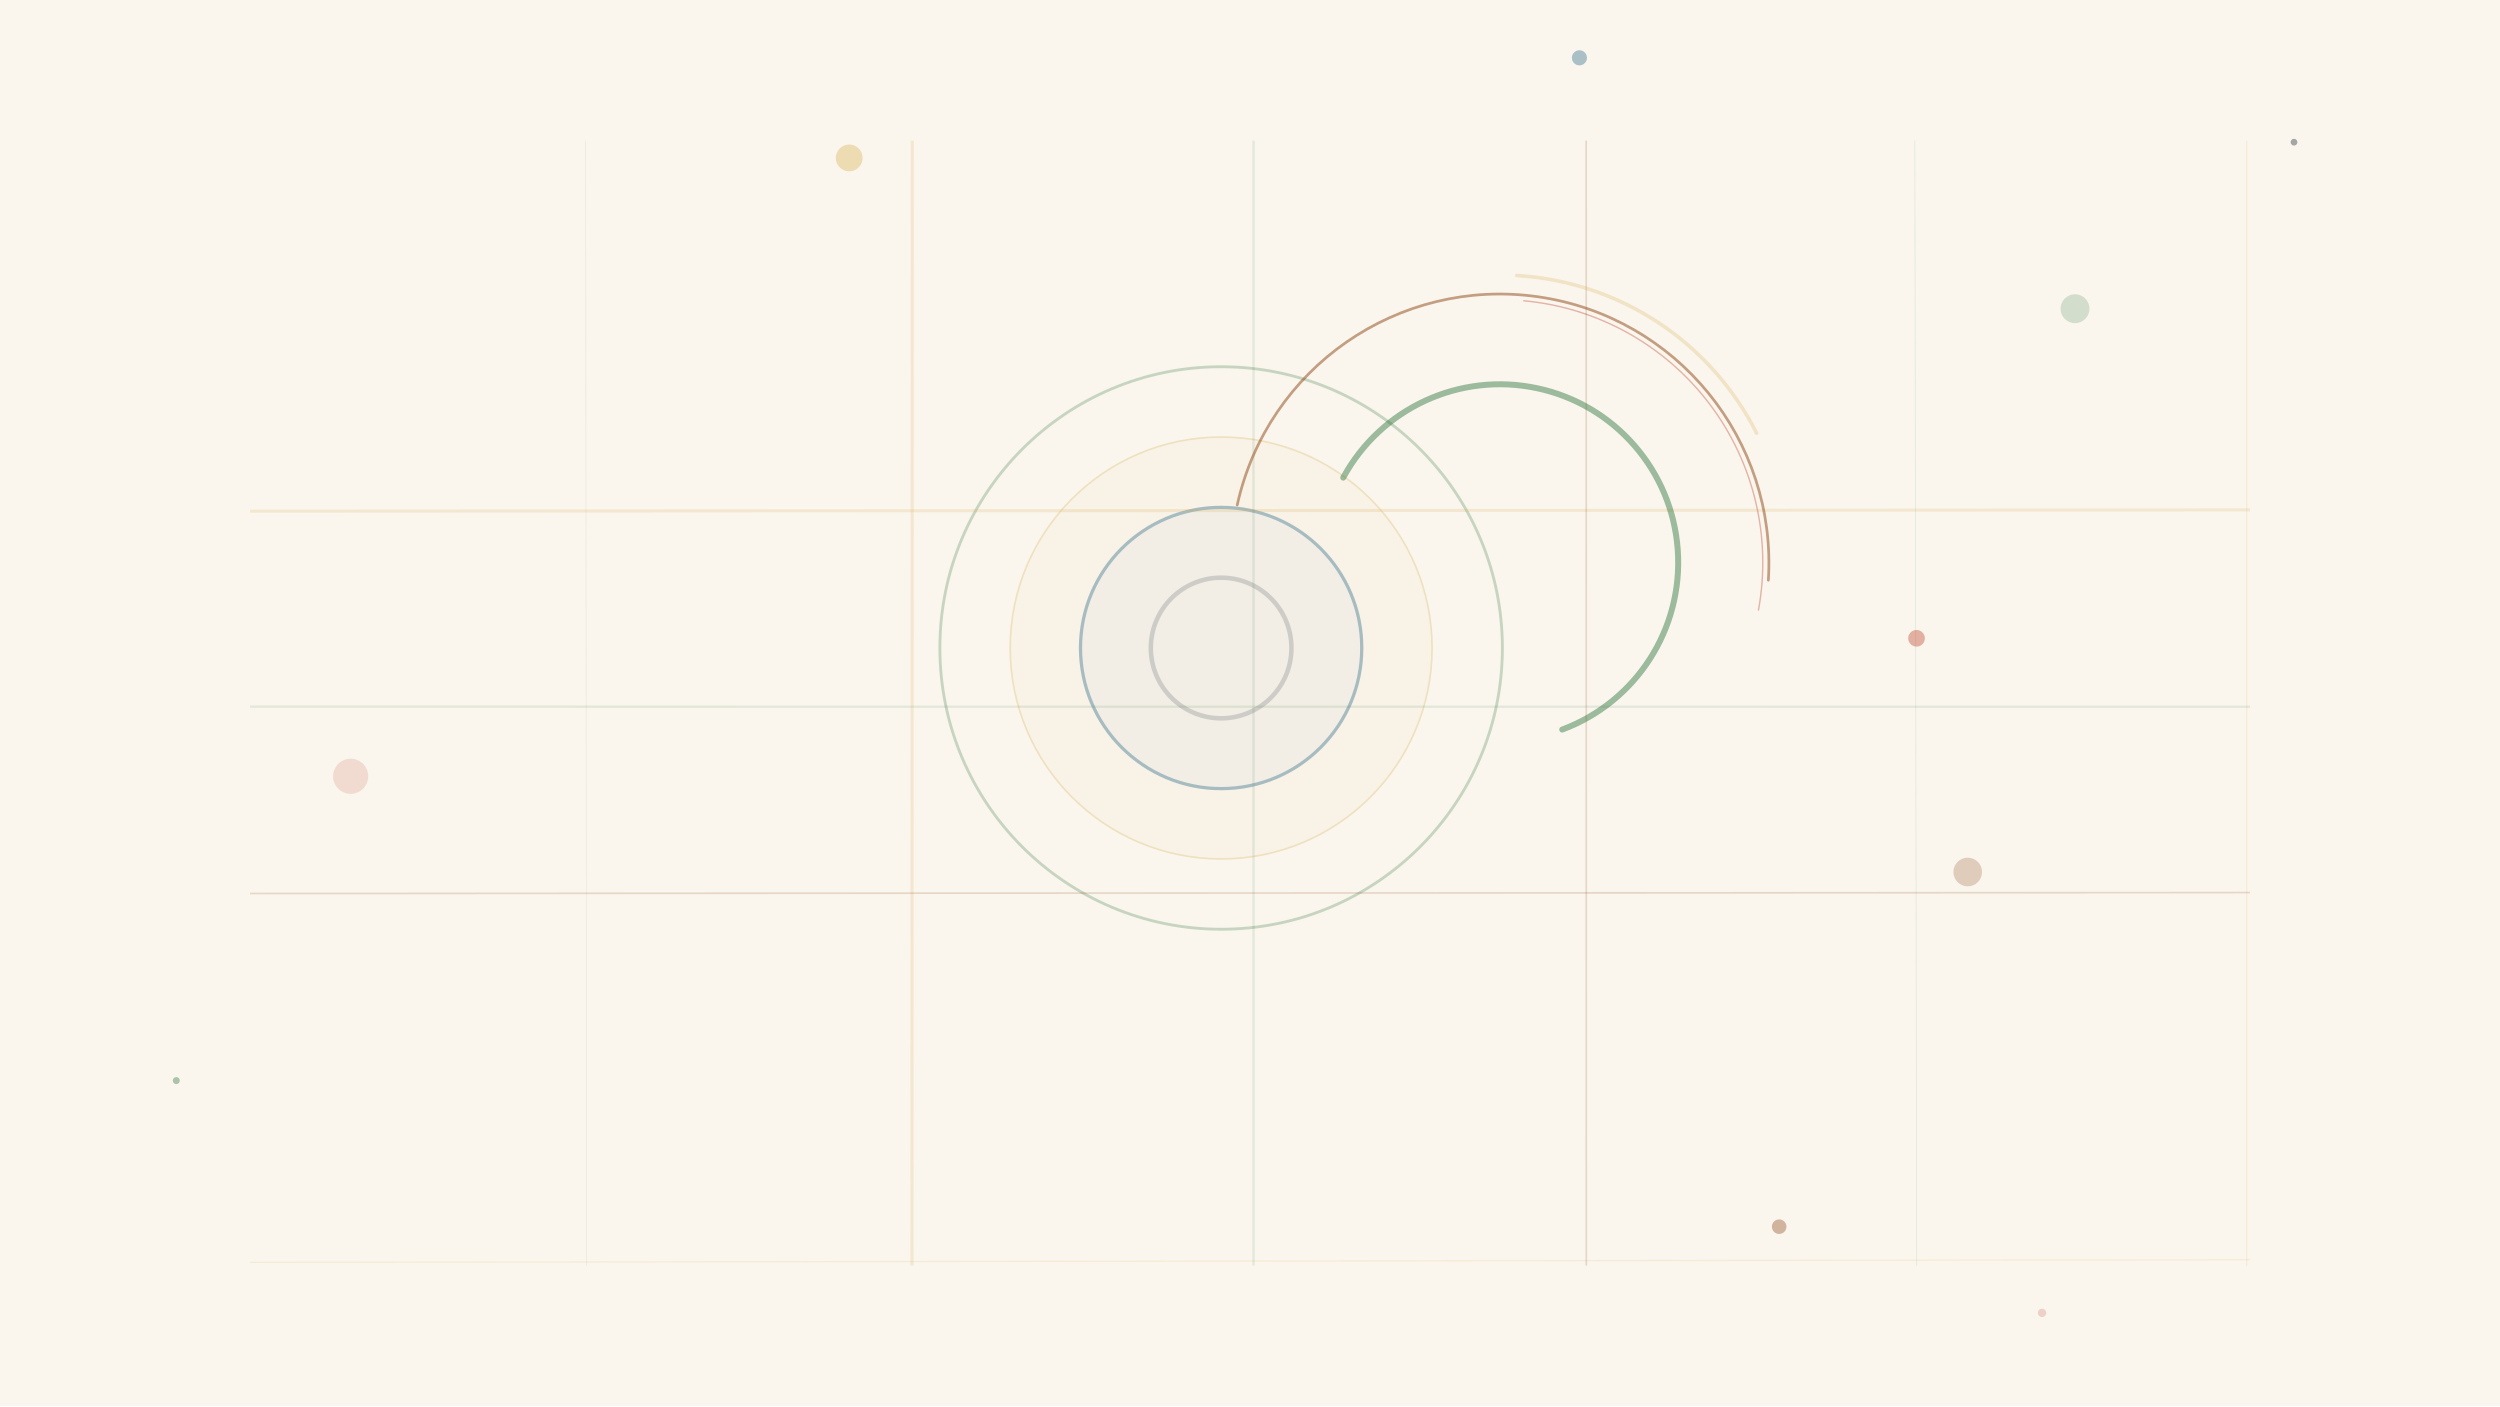
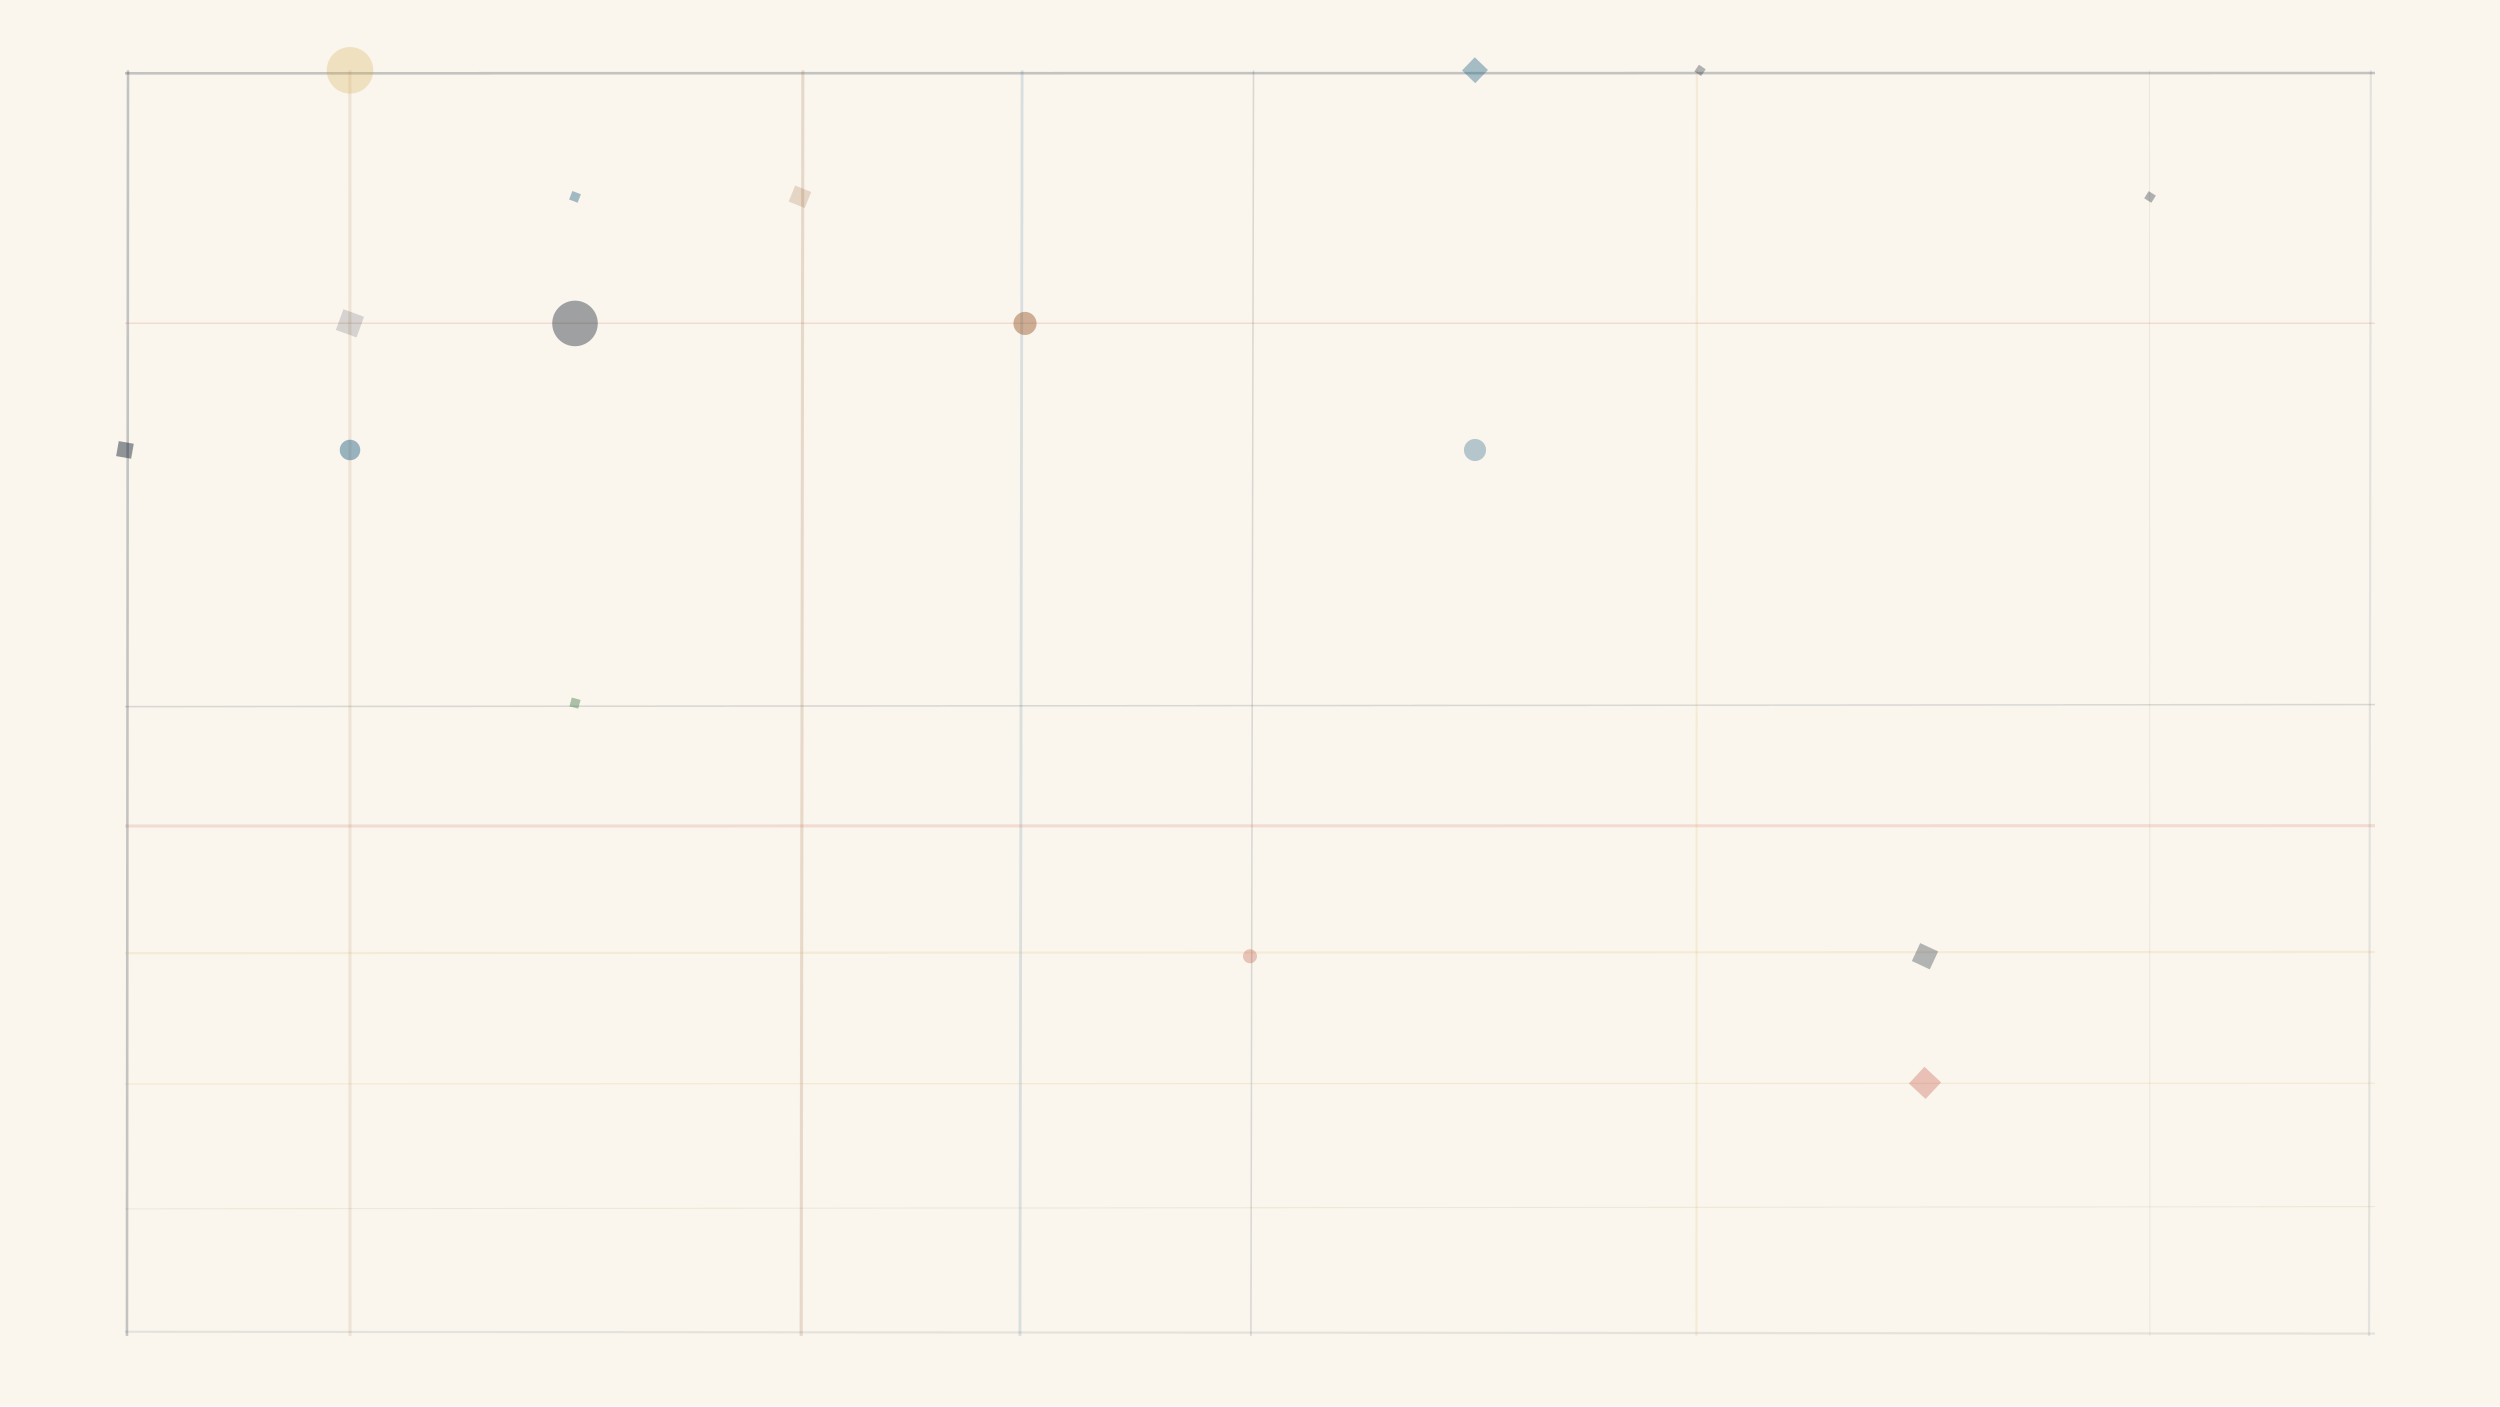
<svg xmlns="http://www.w3.org/2000/svg" viewBox="0 0 1920 1080" width="1920" height="1080">
  <rect width="1920" height="1080" fill="#FAF6EE" />
-   <circle cx="937.831" cy="497.662" r="216.0" fill="none" fill-opacity="0.00" stroke="#2B7038" stroke-width="2.2" opacity="0.25" />
-   <circle cx="937.831" cy="497.662" r="162.0" fill="#D4A843" fill-opacity="0.15" stroke="#D4A843" stroke-width="1.3" opacity="0.28" />
-   <circle cx="937.831" cy="497.662" r="108.0" fill="#1B5E80" fill-opacity="0.07" stroke="#1B5E80" stroke-width="2.5" opacity="0.37" />
-   <circle cx="937.831" cy="497.662" r="54.0" fill="none" fill-opacity="0.00" stroke="#0A1628" stroke-width="3.5" opacity="0.16" />
-   <line x1="449.8" y1="108" x2="450.5" y2="972" stroke="#8B4513" stroke-width="0.5" opacity="0.11" />
-   <line x1="192" y1="392.6" x2="1728" y2="391.6" stroke="#D4A843" stroke-width="2.4" opacity="0.18" />
-   <line x1="700.6" y1="108" x2="700.4" y2="972" stroke="#D4A843" stroke-width="2.4" opacity="0.18" />
-   <line x1="192" y1="542.7" x2="1728" y2="542.8" stroke="#2B7038" stroke-width="1.8" opacity="0.11" />
-   <line x1="962.7" y1="108" x2="962.7" y2="972" stroke="#2B7038" stroke-width="1.8" opacity="0.11" />
-   <line x1="192" y1="686.2" x2="1728" y2="685.5" stroke="#8B4513" stroke-width="1.3" opacity="0.18" />
-   <line x1="1218.2" y1="108" x2="1218.3" y2="972" stroke="#8B4513" stroke-width="1.3" opacity="0.18" />
-   <line x1="1470.6" y1="108" x2="1472.0" y2="972" stroke="#2B7038" stroke-width="0.6" opacity="0.12" />
-   <line x1="192" y1="969.5" x2="1728" y2="967.5" stroke="#D4A843" stroke-width="1.0" opacity="0.15" />
-   <line x1="1725.5" y1="108" x2="1725.5" y2="972" stroke="#D4A843" stroke-width="1.0" opacity="0.15" />
-   <path d="M 1164.8 211.6 A 220.7 220.7 0 0 1 1349.1 332.7" fill="none" stroke="#D4A843" stroke-width="2.8" opacity="0.24" stroke-linecap="round" />
-   <path d="M 950.2 387.8 A 206.6 206.6 0 0 1 1358.1 445.6" fill="none" stroke="#8B4513" stroke-width="2.1" opacity="0.50" stroke-linecap="round" />
-   <path d="M 1170.3 231.0 A 201.9 201.9 0 0 1 1350.5 468.5" fill="none" stroke="#B7311A" stroke-width="1.1" opacity="0.34" stroke-linecap="round" />
-   <path d="M 1031.6 366.8 A 136.9 136.9 0 1 1 1199.8 560.3" fill="none" stroke="#2B7038" stroke-width="4.6" opacity="0.45" stroke-linecap="round" />
-   <circle cx="1593.6" cy="237.1" r="11.1" fill="#2B7038" opacity="0.19" />
-   <circle cx="135.4" cy="829.9" r="2.7" fill="#2B7038" opacity="0.38" />
-   <circle cx="1471.9" cy="490.2" r="6.4" fill="#B7311A" opacity="0.36" />
-   <circle cx="652.2" cy="121.3" r="10.3" fill="#D4A843" opacity="0.35" />
-   <circle cx="1568.3" cy="1008.3" r="3.2" fill="#B7311A" opacity="0.19" />
-   <circle cx="1511.2" cy="669.7" r="11.0" fill="#8B4513" opacity="0.24" />
-   <circle cx="1761.8" cy="109.2" r="2.6" fill="#0A1628" opacity="0.36" />
-   <circle cx="269.3" cy="596.2" r="13.5" fill="#B7311A" opacity="0.14" />
-   <circle cx="1213.0" cy="44.4" r="5.8" fill="#1B5E80" opacity="0.36" />
-   <circle cx="1366.4" cy="942.1" r="5.6" fill="#8B4513" opacity="0.37" />
+   <line x1="96" y1="56.3" x2="1824" y2="56.1" stroke="#0A1628" stroke-width="2.0" opacity="0.23" />
+   <line x1="98.3" y1="54" x2="97.5" y2="1026" stroke="#0A1628" stroke-width="2.0" opacity="0.23" />
+   <line x1="268.7" y1="54" x2="268.8" y2="1026" stroke="#8B4513" stroke-width="2.4" opacity="0.11" />
+   <line x1="96" y1="248.2" x2="1824" y2="248.2" stroke="#B7311A" stroke-width="0.8" opacity="0.19" />
+   <line x1="616.6" y1="54" x2="615.3" y2="1026" stroke="#8B4513" stroke-width="2.4" opacity="0.17" />
+   <line x1="785.0" y1="54" x2="783.3" y2="1026" stroke="#1B5E80" stroke-width="2.2" opacity="0.15" />
+   <line x1="96" y1="542.7" x2="1824" y2="541.1" stroke="#0A1628" stroke-width="1.2" opacity="0.14" />
+   <line x1="962.7" y1="54" x2="960.7" y2="1026" stroke="#0A1628" stroke-width="1.2" opacity="0.14" />
+   <line x1="96" y1="634.4" x2="1824" y2="634.1" stroke="#B7311A" stroke-width="2.4" opacity="0.13" />
+   <line x1="96" y1="732.0" x2="1824" y2="731.1" stroke="#D4A843" stroke-width="1.7" opacity="0.15" />
+   <line x1="1303.2" y1="54" x2="1302.9" y2="1026" stroke="#D4A843" stroke-width="1.7" opacity="0.15" />
+   <line x1="96" y1="832.5" x2="1824" y2="831.9" stroke="#D4A843" stroke-width="0.9" opacity="0.19" />
+   <line x1="96" y1="928.4" x2="1824" y2="926.7" stroke="#8B4513" stroke-width="0.8" opacity="0.10" />
+   <line x1="1650.8" y1="54" x2="1651.1" y2="1026" stroke="#8B4513" stroke-width="0.8" opacity="0.10" />
+   <line x1="96" y1="1022.8" x2="1824" y2="1024.2" stroke="#0A1628" stroke-width="1.7" opacity="0.09" />
+   <line x1="1820.8" y1="54" x2="1819.4" y2="1026" stroke="#0A1628" stroke-width="1.7" opacity="0.09" />
+   <rect x="90.1" y="339.7" width="11.7" height="11.7" fill="#0A1628" opacity="0.44" transform="rotate(10 96.0 345.6)" />
+   <circle cx="268.8" cy="54.0" r="17.9" fill="#D4A843" opacity="0.27" />
+   <rect x="260.3" y="239.9" width="16.9" height="16.9" fill="#0A1628" opacity="0.16" transform="rotate(20 268.8 248.4)" />
+   <circle cx="268.8" cy="345.6" r="7.9" fill="#1B5E80" opacity="0.44" />
+   <rect x="438.1" y="147.7" width="7.0" height="7.0" fill="#1B5E80" opacity="0.40" transform="rotate(21 441.6 151.2)" />
+   <circle cx="441.6" cy="248.4" r="17.5" fill="#0A1628" opacity="0.38" />
+   <rect x="438.1" y="536.5" width="7.0" height="7.0" fill="#2B7038" opacity="0.39" transform="rotate(15 441.6 540.0)" />
+   <rect x="607.7" y="144.5" width="13.3" height="13.3" fill="#8B4513" opacity="0.19" transform="rotate(22 614.4 151.2)" />
+   <circle cx="787.2" cy="248.4" r="8.9" fill="#8B4513" opacity="0.41" />
+   <circle cx="960.0" cy="734.4" r="5.4" fill="#B7311A" opacity="0.26" />
+   <rect x="1125.7" y="46.9" width="14.1" height="14.1" fill="#1B5E80" opacity="0.38" transform="rotate(44 1132.8 54.0)" />
+   <circle cx="1132.8" cy="345.6" r="8.5" fill="#1B5E80" opacity="0.32" />
+   <rect x="1302.5" y="50.9" width="6.3" height="6.3" fill="#0A1628" opacity="0.31" transform="rotate(34 1305.6 54.0)" />
+   <rect x="1470.8" y="726.8" width="15.2" height="15.2" fill="#0A1628" opacity="0.30" transform="rotate(25 1478.4 734.4)" />
+   <rect x="1469.7" y="822.9" width="17.5" height="17.5" fill="#B7311A" opacity="0.27" transform="rotate(43 1478.4 831.6)" />
+   <rect x="1648.0" y="148.0" width="6.5" height="6.5" fill="#0A1628" opacity="0.32" transform="rotate(32 1651.2 151.2)" />
</svg>
